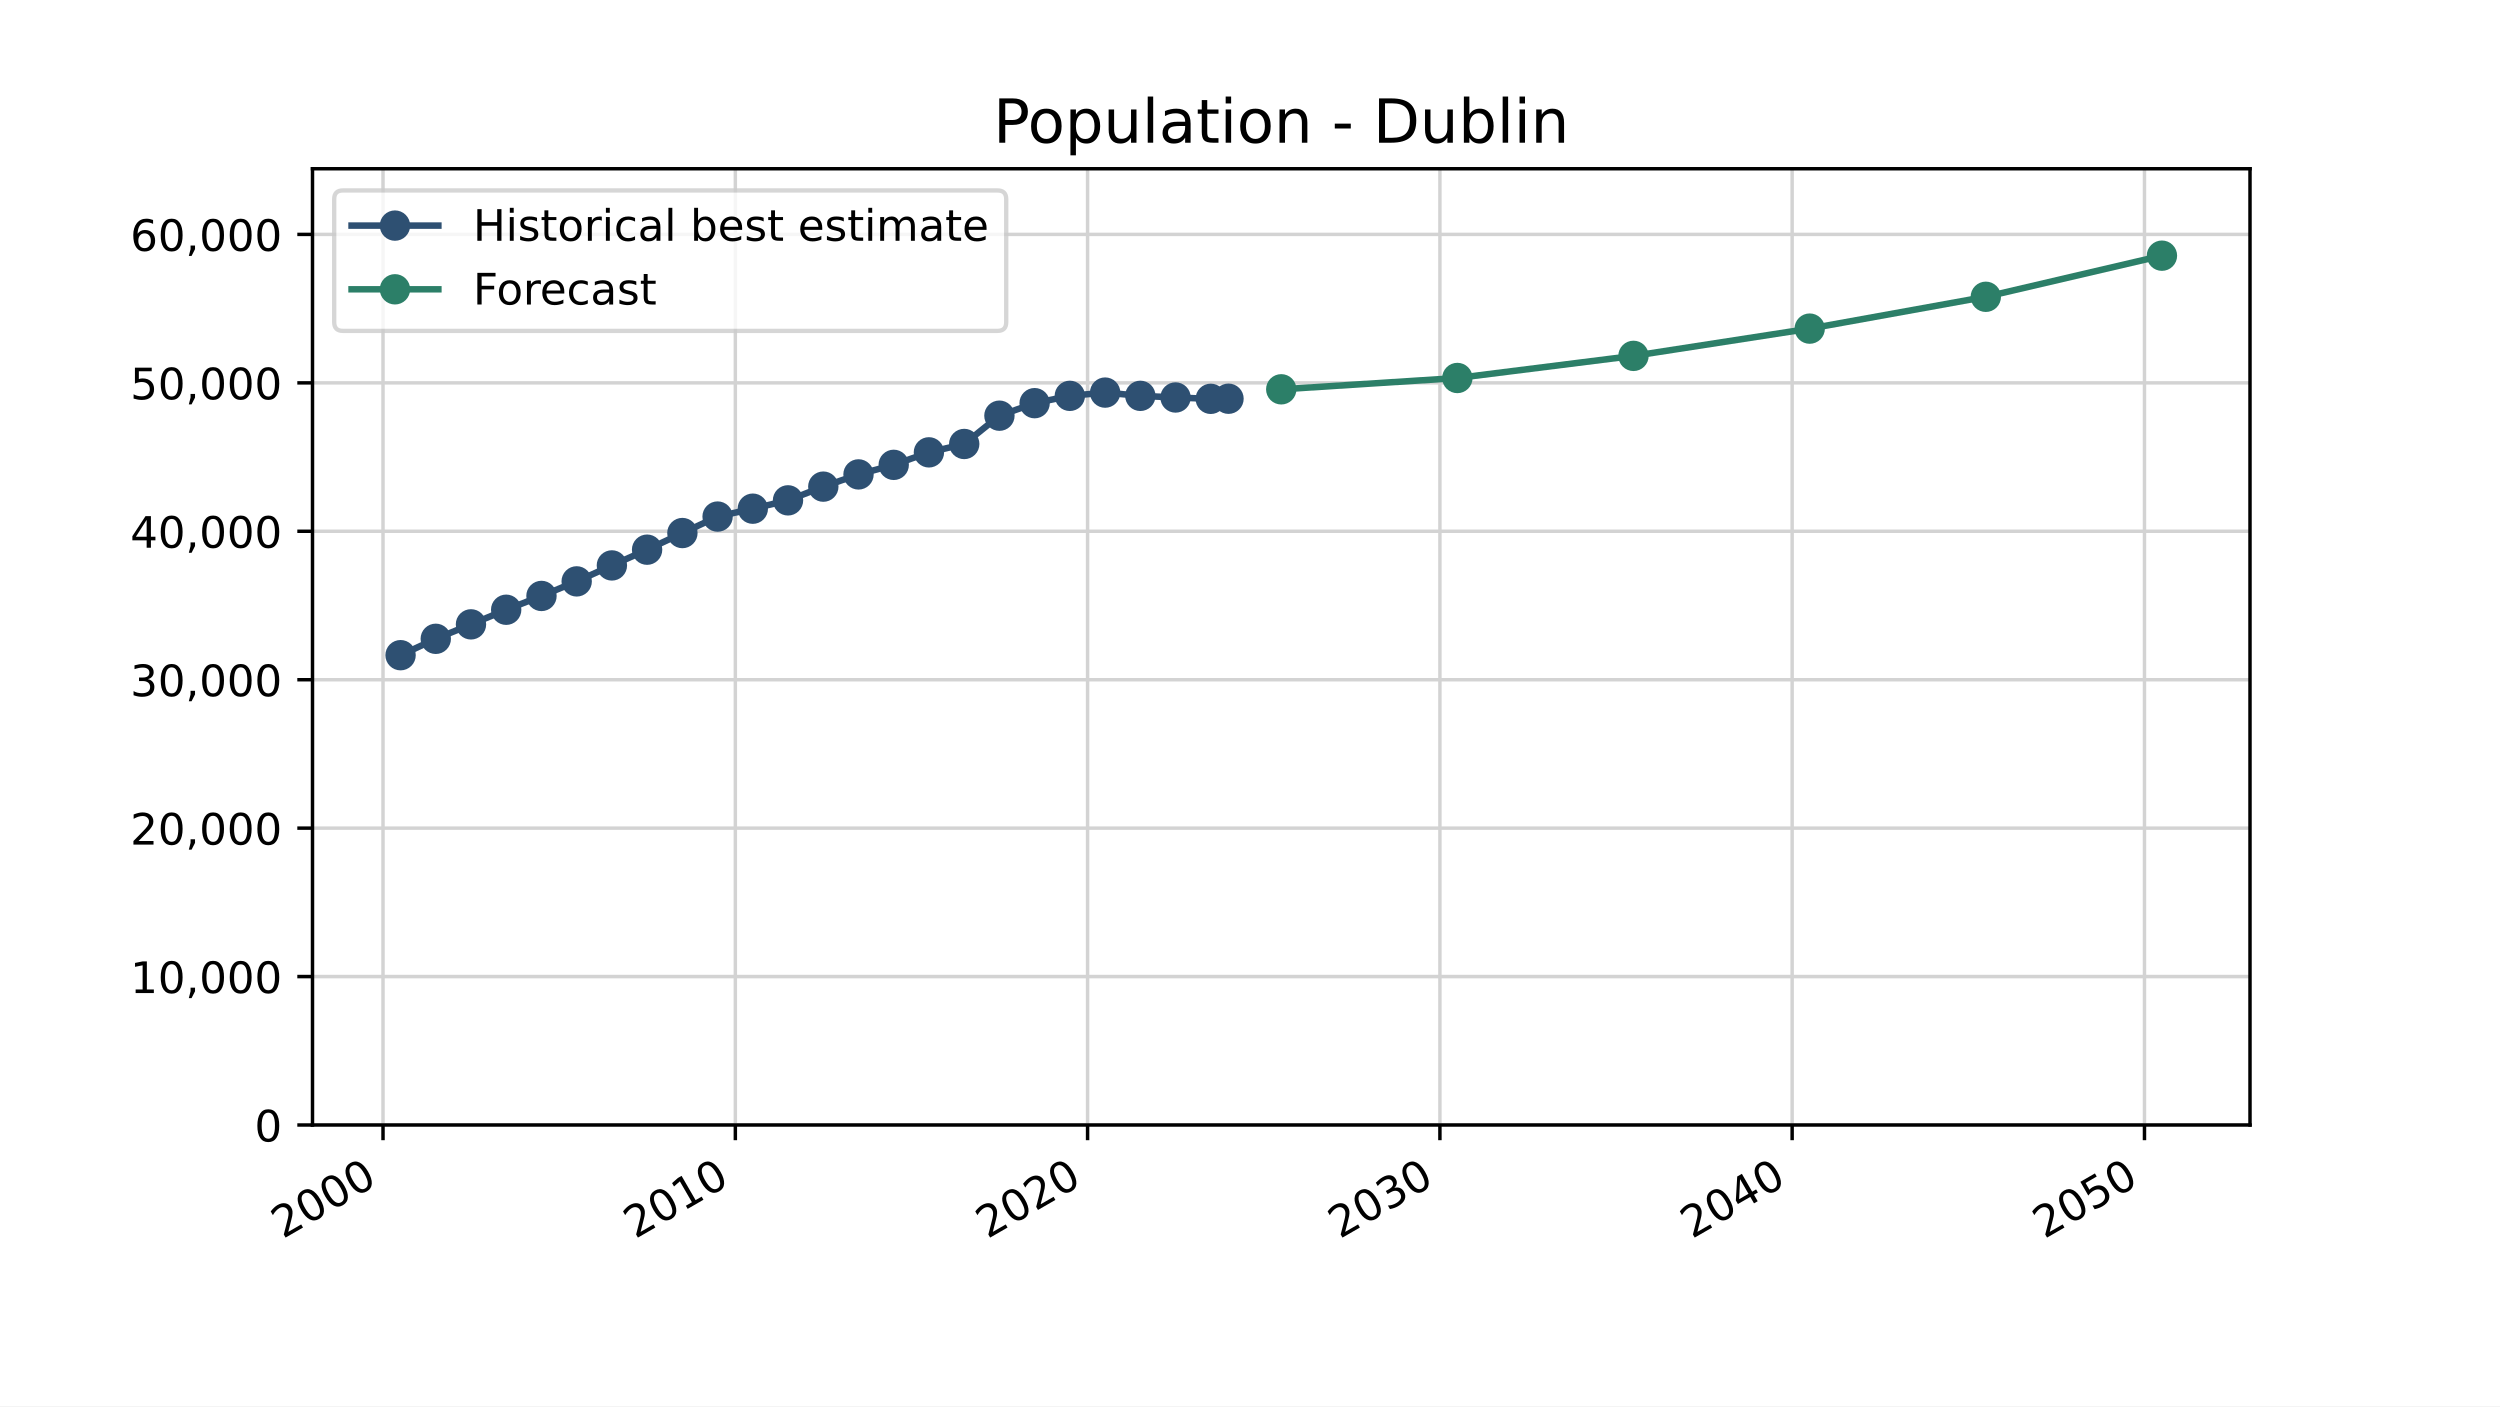
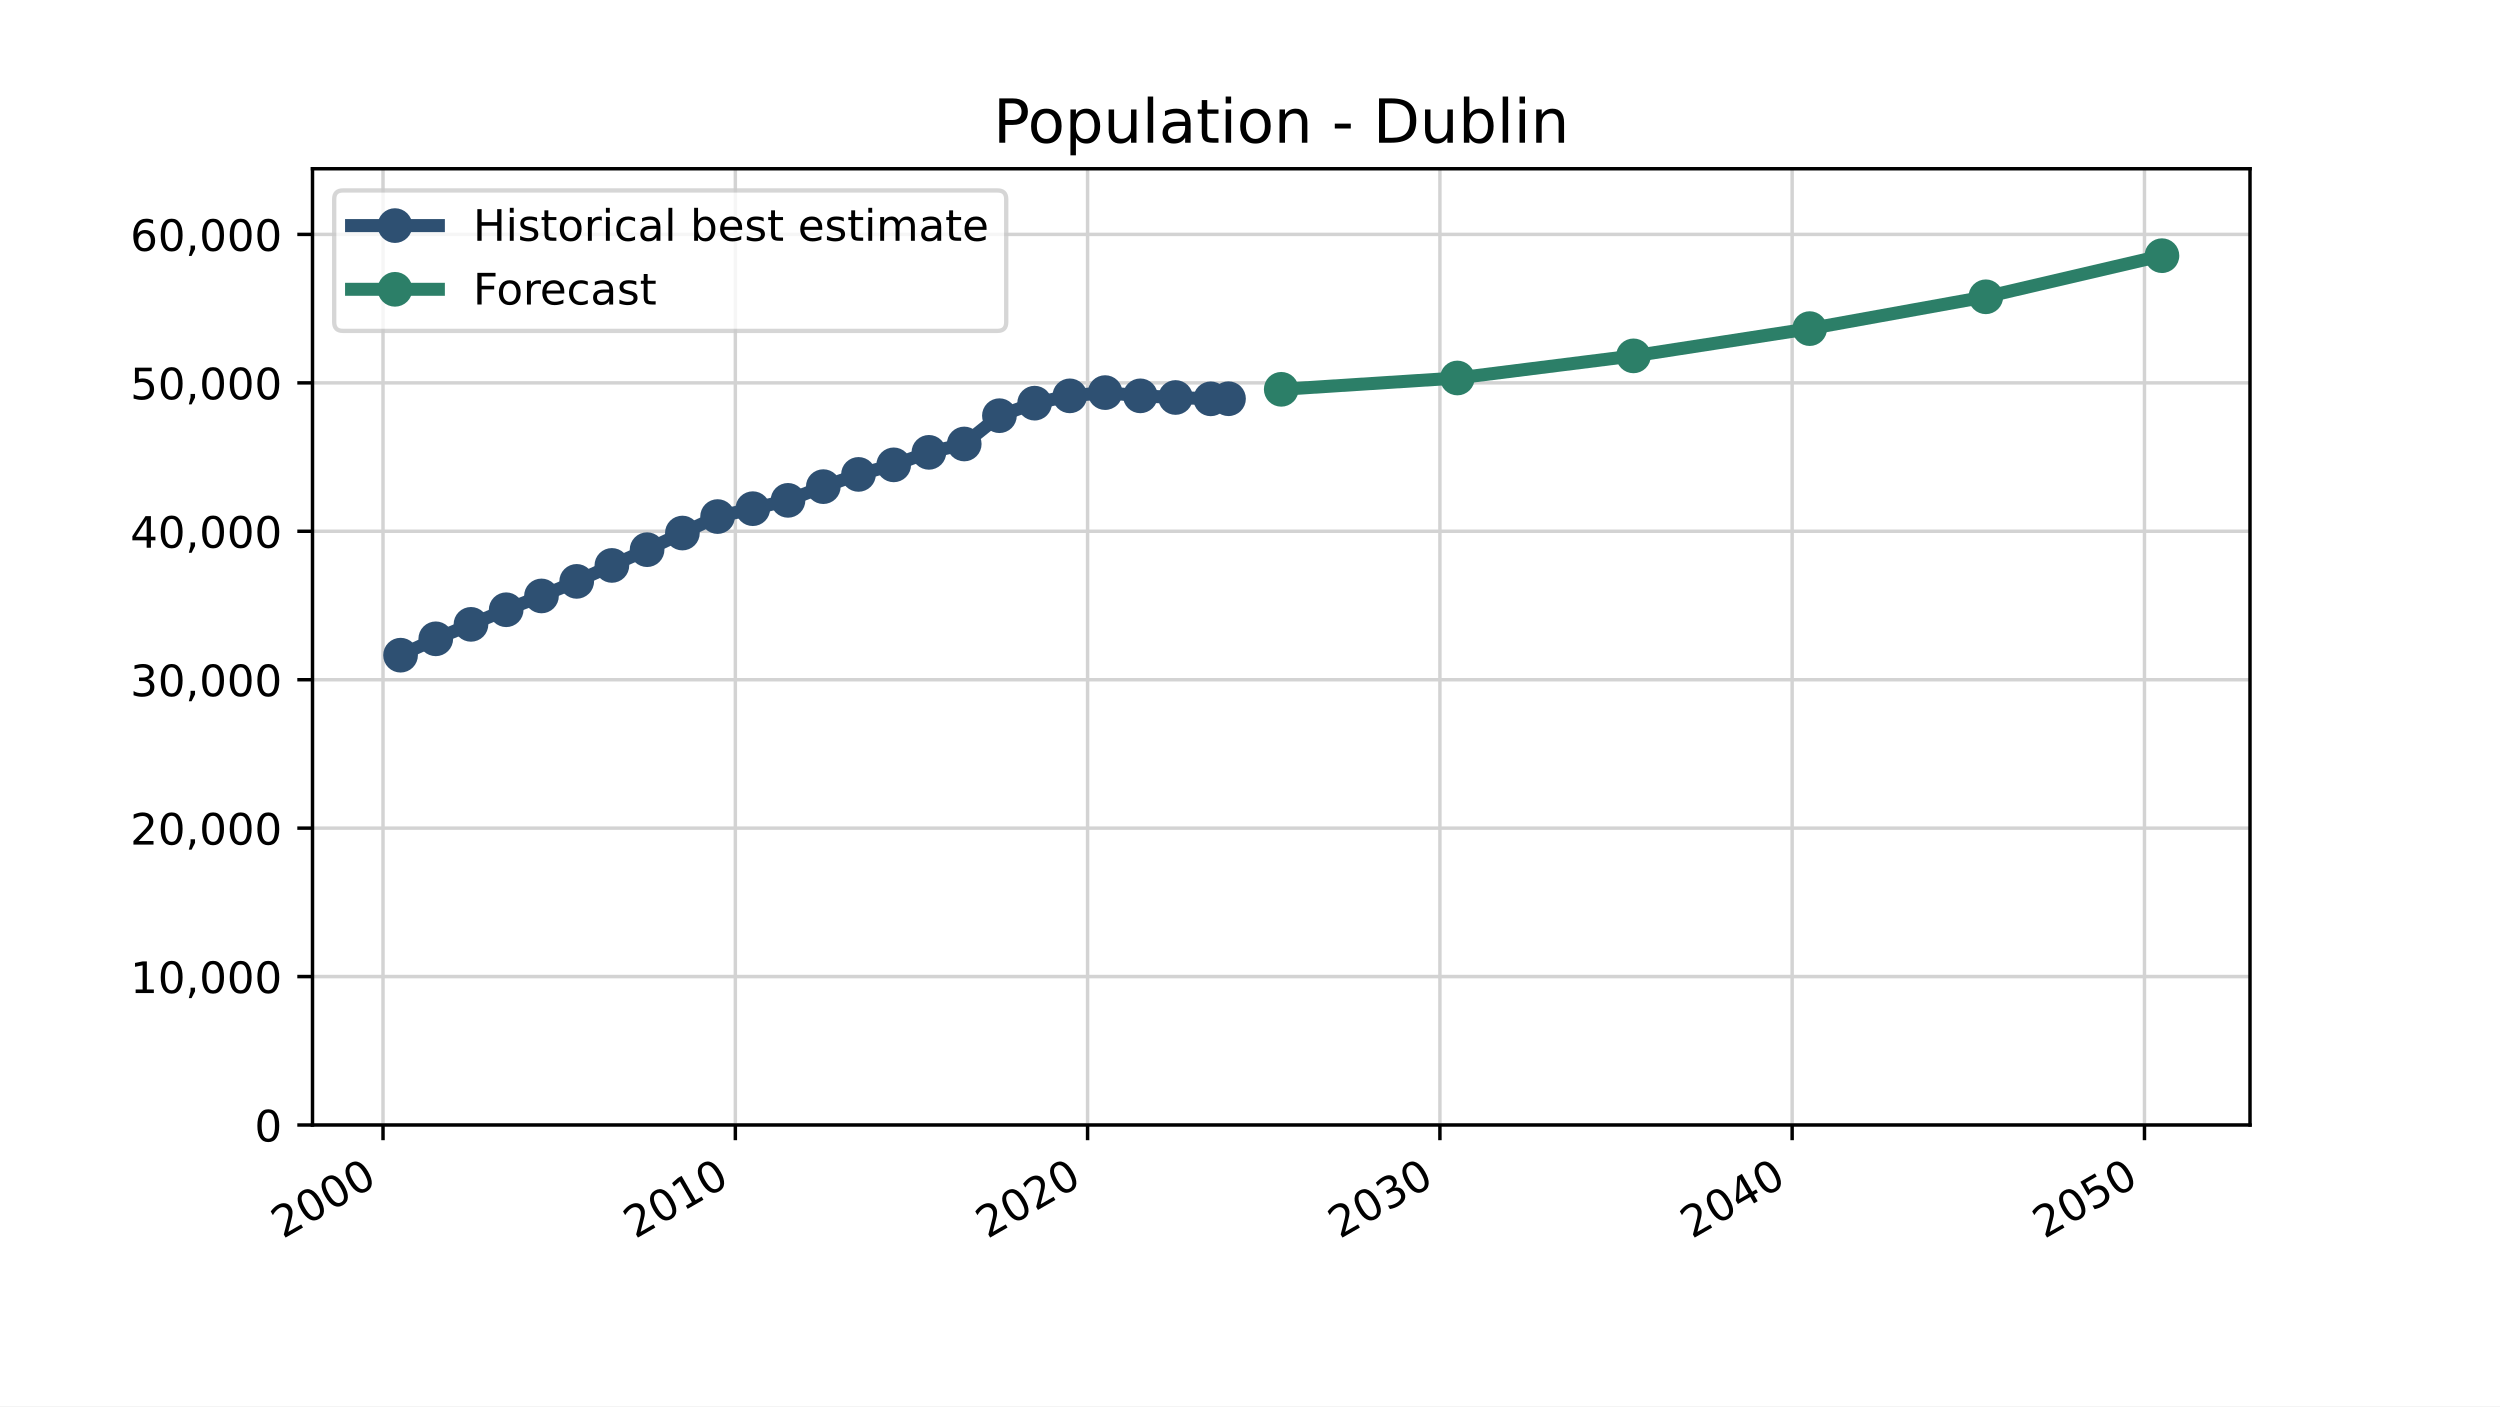
<svg xmlns="http://www.w3.org/2000/svg" xmlns:xlink="http://www.w3.org/1999/xlink" width="576pt" height="324pt" viewBox="0 0 576 324" version="1.1">
  <defs>
    <style type="text/css">*{stroke-linejoin: round; stroke-linecap: butt}</style>
  </defs>
  <g id="figure_1">
    <g id="patch_1">
      <path d="M 0 324  L 576 324  L 576 0  L 0 0  z " style="fill: #ffffff" />
    </g>
    <g id="axes_1">
      <g id="patch_2">
        <path d="M 72 259.2  L 518.4 259.2  L 518.4 38.88  L 72 38.88  z " style="fill: #ffffff" />
      </g>
      <g id="matplotlib.axis_1">
        <g id="xtick_1">
          <g id="line2d_1">
-             <path d="M 88.247 259.2  L 88.247 38.88  " clip-path="url(#p96238084c4)" style="fill: none; stroke: #d3d3d3; stroke-width: 0.8; stroke-linecap: square" />
+             <path d="M 88.247 259.2  L 88.247 38.88  " clip-path="url(#p25bf46bda6)" style="fill: none; stroke: #d3d3d3; stroke-width: 0.8; stroke-linecap: square" />
          </g>
          <g id="line2d_2">
            <defs>
-               <path id="m6d5284a3da" d="M 0 0  L 0 3.5  " style="stroke: #000000; stroke-width: 0.8" />
+               <path id="m5a91d14d46" d="M 0 0  L 0 3.5  " style="stroke: #000000; stroke-width: 0.8" />
            </defs>
            <g>
-               <use xlink:href="#m6d5284a3da" x="88.247" y="259.2" style="stroke: #000000; stroke-width: 0.8" />
+               <use xlink:href="#m5a91d14d46" x="88.247" y="259.2" style="stroke: #000000; stroke-width: 0.8" />
            </g>
          </g>
          <g id="text_1">
            <g transform="translate(65.16631 285.5054) rotate(-30) scale(0.1 -0.1)">
              <defs>
                <path id="DejaVuSans-32" d="M 1228 531  L 3431 531  L 3431 0  L 469 0  L 469 531  Q 828 903 1448 1529  Q 2069 2156 2228 2338  Q 2531 2678 2651 2914  Q 2772 3150 2772 3378  Q 2772 3750 2511 3984  Q 2250 4219 1831 4219  Q 1534 4219 1204 4116  Q 875 4013 500 3803  L 500 4441  Q 881 4594 1212 4672  Q 1544 4750 1819 4750  Q 2544 4750 2975 4387  Q 3406 4025 3406 3419  Q 3406 3131 3298 2873  Q 3191 2616 2906 2266  Q 2828 2175 2409 1742  Q 1991 1309 1228 531  z " transform="scale(0.015625)" />
                <path id="DejaVuSans-30" d="M 2034 4250  Q 1547 4250 1301 3770  Q 1056 3291 1056 2328  Q 1056 1369 1301 889  Q 1547 409 2034 409  Q 2525 409 2770 889  Q 3016 1369 3016 2328  Q 3016 3291 2770 3770  Q 2525 4250 2034 4250  z M 2034 4750  Q 2819 4750 3233 4129  Q 3647 3509 3647 2328  Q 3647 1150 3233 529  Q 2819 -91 2034 -91  Q 1250 -91 836 529  Q 422 1150 422 2328  Q 422 3509 836 4129  Q 1250 4750 2034 4750  z " transform="scale(0.015625)" />
              </defs>
              <use xlink:href="#DejaVuSans-32" />
              <use xlink:href="#DejaVuSans-30" x="63.623" />
              <use xlink:href="#DejaVuSans-30" x="127.246" />
              <use xlink:href="#DejaVuSans-30" x="190.869" />
            </g>
          </g>
        </g>
        <g id="xtick_2">
          <g id="line2d_3">
-             <path d="M 169.423 259.2  L 169.423 38.88  " clip-path="url(#p96238084c4)" style="fill: none; stroke: #d3d3d3; stroke-width: 0.8; stroke-linecap: square" />
+             <path d="M 169.423 259.2  L 169.423 38.88  " clip-path="url(#p25bf46bda6)" style="fill: none; stroke: #d3d3d3; stroke-width: 0.8; stroke-linecap: square" />
          </g>
          <g id="line2d_4">
            <g>
-               <use xlink:href="#m6d5284a3da" x="169.423" y="259.2" style="stroke: #000000; stroke-width: 0.8" />
+               <use xlink:href="#m5a91d14d46" x="169.423" y="259.2" style="stroke: #000000; stroke-width: 0.8" />
            </g>
          </g>
          <g id="text_2">
            <g transform="translate(146.3433 285.5054) rotate(-30) scale(0.1 -0.1)">
              <defs>
                <path id="DejaVuSans-31" d="M 794 531  L 1825 531  L 1825 4091  L 703 3866  L 703 4441  L 1819 4666  L 2450 4666  L 2450 531  L 3481 531  L 3481 0  L 794 0  L 794 531  z " transform="scale(0.015625)" />
              </defs>
              <use xlink:href="#DejaVuSans-32" />
              <use xlink:href="#DejaVuSans-30" x="63.623" />
              <use xlink:href="#DejaVuSans-31" x="127.246" />
              <use xlink:href="#DejaVuSans-30" x="190.869" />
            </g>
          </g>
        </g>
        <g id="xtick_3">
          <g id="line2d_5">
-             <path d="M 250.578 259.2  L 250.578 38.88  " clip-path="url(#p96238084c4)" style="fill: none; stroke: #d3d3d3; stroke-width: 0.8; stroke-linecap: square" />
+             <path d="M 250.578 259.2  L 250.578 38.88  " clip-path="url(#p25bf46bda6)" style="fill: none; stroke: #d3d3d3; stroke-width: 0.8; stroke-linecap: square" />
          </g>
          <g id="line2d_6">
            <g>
-               <use xlink:href="#m6d5284a3da" x="250.578" y="259.2" style="stroke: #000000; stroke-width: 0.8" />
+               <use xlink:href="#m5a91d14d46" x="250.578" y="259.2" style="stroke: #000000; stroke-width: 0.8" />
            </g>
          </g>
          <g id="text_3">
            <g transform="translate(227.498 285.5054) rotate(-30) scale(0.1 -0.1)">
              <use xlink:href="#DejaVuSans-32" />
              <use xlink:href="#DejaVuSans-30" x="63.623" />
              <use xlink:href="#DejaVuSans-32" x="127.246" />
              <use xlink:href="#DejaVuSans-30" x="190.869" />
            </g>
          </g>
        </g>
        <g id="xtick_4">
          <g id="line2d_7">
-             <path d="M 331.755 259.2  L 331.755 38.88  " clip-path="url(#p96238084c4)" style="fill: none; stroke: #d3d3d3; stroke-width: 0.8; stroke-linecap: square" />
+             <path d="M 331.755 259.2  L 331.755 38.88  " clip-path="url(#p25bf46bda6)" style="fill: none; stroke: #d3d3d3; stroke-width: 0.8; stroke-linecap: square" />
          </g>
          <g id="line2d_8">
            <g>
-               <use xlink:href="#m6d5284a3da" x="331.755" y="259.2" style="stroke: #000000; stroke-width: 0.8" />
+               <use xlink:href="#m5a91d14d46" x="331.755" y="259.2" style="stroke: #000000; stroke-width: 0.8" />
            </g>
          </g>
          <g id="text_4">
            <g transform="translate(308.675 285.5054) rotate(-30) scale(0.1 -0.1)">
              <defs>
                <path id="DejaVuSans-33" d="M 2597 2516  Q 3050 2419 3304 2112  Q 3559 1806 3559 1356  Q 3559 666 3084 287  Q 2609 -91 1734 -91  Q 1441 -91 1130 -33  Q 819 25 488 141  L 488 750  Q 750 597 1062 519  Q 1375 441 1716 441  Q 2309 441 2620 675  Q 2931 909 2931 1356  Q 2931 1769 2642 2001  Q 2353 2234 1838 2234  L 1294 2234  L 1294 2753  L 1863 2753  Q 2328 2753 2575 2939  Q 2822 3125 2822 3475  Q 2822 3834 2567 4026  Q 2313 4219 1838 4219  Q 1578 4219 1281 4162  Q 984 4106 628 3988  L 628 4550  Q 988 4650 1302 4700  Q 1616 4750 1894 4750  Q 2613 4750 3031 4423  Q 3450 4097 3450 3541  Q 3450 3153 3228 2886  Q 3006 2619 2597 2516  z " transform="scale(0.015625)" />
              </defs>
              <use xlink:href="#DejaVuSans-32" />
              <use xlink:href="#DejaVuSans-30" x="63.623" />
              <use xlink:href="#DejaVuSans-33" x="127.246" />
              <use xlink:href="#DejaVuSans-30" x="190.869" />
            </g>
          </g>
        </g>
        <g id="xtick_5">
          <g id="line2d_9">
-             <path d="M 412.91 259.2  L 412.91 38.88  " clip-path="url(#p96238084c4)" style="fill: none; stroke: #d3d3d3; stroke-width: 0.8; stroke-linecap: square" />
+             <path d="M 412.91 259.2  L 412.91 38.88  " clip-path="url(#p25bf46bda6)" style="fill: none; stroke: #d3d3d3; stroke-width: 0.8; stroke-linecap: square" />
          </g>
          <g id="line2d_10">
            <g>
-               <use xlink:href="#m6d5284a3da" x="412.91" y="259.2" style="stroke: #000000; stroke-width: 0.8" />
+               <use xlink:href="#m5a91d14d46" x="412.91" y="259.2" style="stroke: #000000; stroke-width: 0.8" />
            </g>
          </g>
          <g id="text_5">
            <g transform="translate(389.8297 285.5054) rotate(-30) scale(0.1 -0.1)">
              <defs>
                <path id="DejaVuSans-34" d="M 2419 4116  L 825 1625  L 2419 1625  L 2419 4116  z M 2253 4666  L 3047 4666  L 3047 1625  L 3713 1625  L 3713 1100  L 3047 1100  L 3047 0  L 2419 0  L 2419 1100  L 313 1100  L 313 1709  L 2253 4666  z " transform="scale(0.015625)" />
              </defs>
              <use xlink:href="#DejaVuSans-32" />
              <use xlink:href="#DejaVuSans-30" x="63.623" />
              <use xlink:href="#DejaVuSans-34" x="127.246" />
              <use xlink:href="#DejaVuSans-30" x="190.869" />
            </g>
          </g>
        </g>
        <g id="xtick_6">
          <g id="line2d_11">
-             <path d="M 494.087 259.2  L 494.087 38.88  " clip-path="url(#p96238084c4)" style="fill: none; stroke: #d3d3d3; stroke-width: 0.8; stroke-linecap: square" />
+             <path d="M 494.087 259.2  L 494.087 38.88  " clip-path="url(#p25bf46bda6)" style="fill: none; stroke: #d3d3d3; stroke-width: 0.8; stroke-linecap: square" />
          </g>
          <g id="line2d_12">
            <g>
-               <use xlink:href="#m6d5284a3da" x="494.087" y="259.2" style="stroke: #000000; stroke-width: 0.8" />
+               <use xlink:href="#m5a91d14d46" x="494.087" y="259.2" style="stroke: #000000; stroke-width: 0.8" />
            </g>
          </g>
          <g id="text_6">
            <g transform="translate(471.0067 285.5054) rotate(-30) scale(0.1 -0.1)">
              <defs>
                <path id="DejaVuSans-35" d="M 691 4666  L 3169 4666  L 3169 4134  L 1269 4134  L 1269 2991  Q 1406 3038 1543 3061  Q 1681 3084 1819 3084  Q 2600 3084 3056 2656  Q 3513 2228 3513 1497  Q 3513 744 3044 326  Q 2575 -91 1722 -91  Q 1428 -91 1123 -41  Q 819 9 494 109  L 494 744  Q 775 591 1075 516  Q 1375 441 1709 441  Q 2250 441 2565 725  Q 2881 1009 2881 1497  Q 2881 1984 2565 2268  Q 2250 2553 1709 2553  Q 1456 2553 1204 2497  Q 953 2441 691 2322  L 691 4666  z " transform="scale(0.015625)" />
              </defs>
              <use xlink:href="#DejaVuSans-32" />
              <use xlink:href="#DejaVuSans-30" x="63.623" />
              <use xlink:href="#DejaVuSans-35" x="127.246" />
              <use xlink:href="#DejaVuSans-30" x="190.869" />
            </g>
          </g>
        </g>
      </g>
      <g id="matplotlib.axis_2">
        <g id="ytick_1">
          <g id="line2d_13">
-             <path d="M 72 259.2  L 518.4 259.2  " clip-path="url(#p96238084c4)" style="fill: none; stroke: #d3d3d3; stroke-width: 0.8; stroke-linecap: square" />
+             <path d="M 72 259.2  L 518.4 259.2  " clip-path="url(#p25bf46bda6)" style="fill: none; stroke: #d3d3d3; stroke-width: 0.8; stroke-linecap: square" />
          </g>
          <g id="line2d_14">
            <defs>
-               <path id="m539f014d9d" d="M 0 0  L -3.5 0  " style="stroke: #000000; stroke-width: 0.8" />
+               <path id="m09540ecc4c" d="M 0 0  L -3.5 0  " style="stroke: #000000; stroke-width: 0.8" />
            </defs>
            <g>
-               <use xlink:href="#m539f014d9d" x="72" y="259.2" style="stroke: #000000; stroke-width: 0.8" />
+               <use xlink:href="#m09540ecc4c" x="72" y="259.2" style="stroke: #000000; stroke-width: 0.8" />
            </g>
          </g>
          <g id="text_7">
            <g transform="translate(58.6375 262.9992) scale(0.1 -0.1)">
              <use xlink:href="#DejaVuSans-30" />
            </g>
          </g>
        </g>
        <g id="ytick_2">
          <g id="line2d_15">
-             <path d="M 72 225.001  L 518.4 225.001  " clip-path="url(#p96238084c4)" style="fill: none; stroke: #d3d3d3; stroke-width: 0.8; stroke-linecap: square" />
+             <path d="M 72 225.001  L 518.4 225.001  " clip-path="url(#p25bf46bda6)" style="fill: none; stroke: #d3d3d3; stroke-width: 0.8; stroke-linecap: square" />
          </g>
          <g id="line2d_16">
            <g>
-               <use xlink:href="#m539f014d9d" x="72" y="225.001" style="stroke: #000000; stroke-width: 0.8" />
+               <use xlink:href="#m09540ecc4c" x="72" y="225.001" style="stroke: #000000; stroke-width: 0.8" />
            </g>
          </g>
          <g id="text_8">
            <g transform="translate(30.00937 228.8006) scale(0.1 -0.1)">
              <defs>
                <path id="DejaVuSans-2c" d="M 750 794  L 1409 794  L 1409 256  L 897 -744  L 494 -744  L 750 256  L 750 794  z " transform="scale(0.015625)" />
              </defs>
              <use xlink:href="#DejaVuSans-31" />
              <use xlink:href="#DejaVuSans-30" x="63.623" />
              <use xlink:href="#DejaVuSans-2c" x="127.246" />
              <use xlink:href="#DejaVuSans-30" x="159.033" />
              <use xlink:href="#DejaVuSans-30" x="222.656" />
              <use xlink:href="#DejaVuSans-30" x="286.279" />
            </g>
          </g>
        </g>
        <g id="ytick_3">
          <g id="line2d_17">
-             <path d="M 72 190.803  L 518.4 190.803  " clip-path="url(#p96238084c4)" style="fill: none; stroke: #d3d3d3; stroke-width: 0.8; stroke-linecap: square" />
+             <path d="M 72 190.803  L 518.4 190.803  " clip-path="url(#p25bf46bda6)" style="fill: none; stroke: #d3d3d3; stroke-width: 0.8; stroke-linecap: square" />
          </g>
          <g id="line2d_18">
            <g>
-               <use xlink:href="#m539f014d9d" x="72" y="190.803" style="stroke: #000000; stroke-width: 0.8" />
+               <use xlink:href="#m09540ecc4c" x="72" y="190.803" style="stroke: #000000; stroke-width: 0.8" />
            </g>
          </g>
          <g id="text_9">
            <g transform="translate(30.00937 194.602) scale(0.1 -0.1)">
              <use xlink:href="#DejaVuSans-32" />
              <use xlink:href="#DejaVuSans-30" x="63.623" />
              <use xlink:href="#DejaVuSans-2c" x="127.246" />
              <use xlink:href="#DejaVuSans-30" x="159.033" />
              <use xlink:href="#DejaVuSans-30" x="222.656" />
              <use xlink:href="#DejaVuSans-30" x="286.279" />
            </g>
          </g>
        </g>
        <g id="ytick_4">
          <g id="line2d_19">
-             <path d="M 72 156.604  L 518.4 156.604  " clip-path="url(#p96238084c4)" style="fill: none; stroke: #d3d3d3; stroke-width: 0.8; stroke-linecap: square" />
+             <path d="M 72 156.604  L 518.4 156.604  " clip-path="url(#p25bf46bda6)" style="fill: none; stroke: #d3d3d3; stroke-width: 0.8; stroke-linecap: square" />
          </g>
          <g id="line2d_20">
            <g>
-               <use xlink:href="#m539f014d9d" x="72" y="156.604" style="stroke: #000000; stroke-width: 0.8" />
+               <use xlink:href="#m09540ecc4c" x="72" y="156.604" style="stroke: #000000; stroke-width: 0.8" />
            </g>
          </g>
          <g id="text_10">
            <g transform="translate(30.00937 160.4034) scale(0.1 -0.1)">
              <use xlink:href="#DejaVuSans-33" />
              <use xlink:href="#DejaVuSans-30" x="63.623" />
              <use xlink:href="#DejaVuSans-2c" x="127.246" />
              <use xlink:href="#DejaVuSans-30" x="159.033" />
              <use xlink:href="#DejaVuSans-30" x="222.656" />
              <use xlink:href="#DejaVuSans-30" x="286.279" />
            </g>
          </g>
        </g>
        <g id="ytick_5">
          <g id="line2d_21">
-             <path d="M 72 122.406  L 518.4 122.406  " clip-path="url(#p96238084c4)" style="fill: none; stroke: #d3d3d3; stroke-width: 0.8; stroke-linecap: square" />
+             <path d="M 72 122.406  L 518.4 122.406  " clip-path="url(#p25bf46bda6)" style="fill: none; stroke: #d3d3d3; stroke-width: 0.8; stroke-linecap: square" />
          </g>
          <g id="line2d_22">
            <g>
-               <use xlink:href="#m539f014d9d" x="72" y="122.406" style="stroke: #000000; stroke-width: 0.8" />
+               <use xlink:href="#m09540ecc4c" x="72" y="122.406" style="stroke: #000000; stroke-width: 0.8" />
            </g>
          </g>
          <g id="text_11">
            <g transform="translate(30.00937 126.2048) scale(0.1 -0.1)">
              <use xlink:href="#DejaVuSans-34" />
              <use xlink:href="#DejaVuSans-30" x="63.623" />
              <use xlink:href="#DejaVuSans-2c" x="127.246" />
              <use xlink:href="#DejaVuSans-30" x="159.033" />
              <use xlink:href="#DejaVuSans-30" x="222.656" />
              <use xlink:href="#DejaVuSans-30" x="286.279" />
            </g>
          </g>
        </g>
        <g id="ytick_6">
          <g id="line2d_23">
-             <path d="M 72 88.207  L 518.4 88.207  " clip-path="url(#p96238084c4)" style="fill: none; stroke: #d3d3d3; stroke-width: 0.8; stroke-linecap: square" />
+             <path d="M 72 88.207  L 518.4 88.207  " clip-path="url(#p25bf46bda6)" style="fill: none; stroke: #d3d3d3; stroke-width: 0.8; stroke-linecap: square" />
          </g>
          <g id="line2d_24">
            <g>
-               <use xlink:href="#m539f014d9d" x="72" y="88.207" style="stroke: #000000; stroke-width: 0.8" />
+               <use xlink:href="#m09540ecc4c" x="72" y="88.207" style="stroke: #000000; stroke-width: 0.8" />
            </g>
          </g>
          <g id="text_12">
            <g transform="translate(30.00937 92.00625) scale(0.1 -0.1)">
              <use xlink:href="#DejaVuSans-35" />
              <use xlink:href="#DejaVuSans-30" x="63.623" />
              <use xlink:href="#DejaVuSans-2c" x="127.246" />
              <use xlink:href="#DejaVuSans-30" x="159.033" />
              <use xlink:href="#DejaVuSans-30" x="222.656" />
              <use xlink:href="#DejaVuSans-30" x="286.279" />
            </g>
          </g>
        </g>
        <g id="ytick_7">
          <g id="line2d_25">
-             <path d="M 72 54.008  L 518.4 54.008  " clip-path="url(#p96238084c4)" style="fill: none; stroke: #d3d3d3; stroke-width: 0.8; stroke-linecap: square" />
+             <path d="M 72 54.008  L 518.4 54.008  " clip-path="url(#p25bf46bda6)" style="fill: none; stroke: #d3d3d3; stroke-width: 0.8; stroke-linecap: square" />
          </g>
          <g id="line2d_26">
            <g>
-               <use xlink:href="#m539f014d9d" x="72" y="54.008" style="stroke: #000000; stroke-width: 0.8" />
+               <use xlink:href="#m09540ecc4c" x="72" y="54.008" style="stroke: #000000; stroke-width: 0.8" />
            </g>
          </g>
          <g id="text_13">
            <g transform="translate(30.00937 57.80765) scale(0.1 -0.1)">
              <defs>
                <path id="DejaVuSans-36" d="M 2113 2584  Q 1688 2584 1439 2293  Q 1191 2003 1191 1497  Q 1191 994 1439 701  Q 1688 409 2113 409  Q 2538 409 2786 701  Q 3034 994 3034 1497  Q 3034 2003 2786 2293  Q 2538 2584 2113 2584  z M 3366 4563  L 3366 3988  Q 3128 4100 2886 4159  Q 2644 4219 2406 4219  Q 1781 4219 1451 3797  Q 1122 3375 1075 2522  Q 1259 2794 1537 2939  Q 1816 3084 2150 3084  Q 2853 3084 3261 2657  Q 3669 2231 3669 1497  Q 3669 778 3244 343  Q 2819 -91 2113 -91  Q 1303 -91 875 529  Q 447 1150 447 2328  Q 447 3434 972 4092  Q 1497 4750 2381 4750  Q 2619 4750 2861 4703  Q 3103 4656 3366 4563  z " transform="scale(0.015625)" />
              </defs>
              <use xlink:href="#DejaVuSans-36" />
              <use xlink:href="#DejaVuSans-30" x="63.623" />
              <use xlink:href="#DejaVuSans-2c" x="127.246" />
              <use xlink:href="#DejaVuSans-30" x="159.033" />
              <use xlink:href="#DejaVuSans-30" x="222.656" />
              <use xlink:href="#DejaVuSans-30" x="286.279" />
            </g>
          </g>
        </g>
      </g>
      <g id="line2d_27">
-         <path d="M 92.291 150.955  L 100.402 147.183  L 108.513 143.852  L 116.624 140.486  L 124.757 137.306  L 132.868 133.951  L 140.979 130.275  L 149.09 126.646  L 157.224 122.813  L 165.335 119.017  L 173.446 117.201  L 181.557 115.282  L 189.69 112.122  L 197.801 109.304  L 205.912 107.102  L 214.023 104.222  L 222.156 102.293  L 230.267 95.775  L 238.378 92.889  L 246.489 91.203  L 254.623 90.454  L 262.734 91.203  L 270.845 91.582  L 278.956 91.89  L 283.045 91.866  " clip-path="url(#p96238084c4)" style="fill: none; stroke: #2e5072; stroke-width: 1.5; stroke-linecap: square" />
+         <path d="M 92.291 150.955  L 100.402 147.183  L 108.513 143.852  L 116.624 140.486  L 124.757 137.306  L 132.868 133.951  L 140.979 130.275  L 149.09 126.646  L 157.224 122.813  L 165.335 119.017  L 173.446 117.201  L 181.557 115.282  L 189.69 112.122  L 197.801 109.304  L 205.912 107.102  L 214.023 104.222  L 222.156 102.293  L 230.267 95.775  L 238.378 92.889  L 246.489 91.203  L 254.623 90.454  L 262.734 91.203  L 270.845 91.582  L 278.956 91.89  L 283.045 91.866  " clip-path="url(#p25bf46bda6)" style="fill: none; stroke: #2e5072; stroke-width: 3; stroke-linecap: square" />
        <defs>
-           <path id="md779ac45b2" d="M 0 3  C 0.796 3 1.559 2.684 2.121 2.121  C 2.684 1.559 3 0.796 3 0  C 3 -0.796 2.684 -1.559 2.121 -2.121  C 1.559 -2.684 0.796 -3 0 -3  C -0.796 -3 -1.559 -2.684 -2.121 -2.121  C -2.684 -1.559 -3 -0.796 -3 0  C -3 0.796 -2.684 1.559 -2.121 2.121  C -1.559 2.684 -0.796 3 0 3  z " style="stroke: #2e5072" />
+           <path id="m996ae81754" d="M 0 3.5  C 0.928 3.5 1.819 3.131 2.475 2.475  C 3.131 1.819 3.5 0.928 3.5 0  C 3.5 -0.928 3.131 -1.819 2.475 -2.475  C 1.819 -3.131 0.928 -3.5 0 -3.5  C -0.928 -3.5 -1.819 -3.131 -2.475 -2.475  C -3.131 -1.819 -3.5 -0.928 -3.5 0  C -3.5 0.928 -3.131 1.819 -2.475 2.475  C -1.819 3.131 -0.928 3.5 0 3.5  z " style="stroke: #2e5072" />
        </defs>
-         <g clip-path="url(#p96238084c4)">
-           <use xlink:href="#md779ac45b2" x="92.291" y="150.955" style="fill: #2e5072; stroke: #2e5072" />
-           <use xlink:href="#md779ac45b2" x="100.402" y="147.183" style="fill: #2e5072; stroke: #2e5072" />
-           <use xlink:href="#md779ac45b2" x="108.513" y="143.852" style="fill: #2e5072; stroke: #2e5072" />
-           <use xlink:href="#md779ac45b2" x="116.624" y="140.486" style="fill: #2e5072; stroke: #2e5072" />
-           <use xlink:href="#md779ac45b2" x="124.757" y="137.306" style="fill: #2e5072; stroke: #2e5072" />
-           <use xlink:href="#md779ac45b2" x="132.868" y="133.951" style="fill: #2e5072; stroke: #2e5072" />
-           <use xlink:href="#md779ac45b2" x="140.979" y="130.275" style="fill: #2e5072; stroke: #2e5072" />
-           <use xlink:href="#md779ac45b2" x="149.09" y="126.646" style="fill: #2e5072; stroke: #2e5072" />
-           <use xlink:href="#md779ac45b2" x="157.224" y="122.813" style="fill: #2e5072; stroke: #2e5072" />
-           <use xlink:href="#md779ac45b2" x="165.335" y="119.017" style="fill: #2e5072; stroke: #2e5072" />
-           <use xlink:href="#md779ac45b2" x="173.446" y="117.201" style="fill: #2e5072; stroke: #2e5072" />
-           <use xlink:href="#md779ac45b2" x="181.557" y="115.282" style="fill: #2e5072; stroke: #2e5072" />
-           <use xlink:href="#md779ac45b2" x="189.69" y="112.122" style="fill: #2e5072; stroke: #2e5072" />
-           <use xlink:href="#md779ac45b2" x="197.801" y="109.304" style="fill: #2e5072; stroke: #2e5072" />
-           <use xlink:href="#md779ac45b2" x="205.912" y="107.102" style="fill: #2e5072; stroke: #2e5072" />
-           <use xlink:href="#md779ac45b2" x="214.023" y="104.222" style="fill: #2e5072; stroke: #2e5072" />
-           <use xlink:href="#md779ac45b2" x="222.156" y="102.293" style="fill: #2e5072; stroke: #2e5072" />
-           <use xlink:href="#md779ac45b2" x="230.267" y="95.775" style="fill: #2e5072; stroke: #2e5072" />
-           <use xlink:href="#md779ac45b2" x="238.378" y="92.889" style="fill: #2e5072; stroke: #2e5072" />
-           <use xlink:href="#md779ac45b2" x="246.489" y="91.203" style="fill: #2e5072; stroke: #2e5072" />
-           <use xlink:href="#md779ac45b2" x="254.623" y="90.454" style="fill: #2e5072; stroke: #2e5072" />
-           <use xlink:href="#md779ac45b2" x="262.734" y="91.203" style="fill: #2e5072; stroke: #2e5072" />
-           <use xlink:href="#md779ac45b2" x="270.845" y="91.582" style="fill: #2e5072; stroke: #2e5072" />
-           <use xlink:href="#md779ac45b2" x="278.956" y="91.89" style="fill: #2e5072; stroke: #2e5072" />
-           <use xlink:href="#md779ac45b2" x="283.045" y="91.866" style="fill: #2e5072; stroke: #2e5072" />
+         <g clip-path="url(#p25bf46bda6)">
+           <use xlink:href="#m996ae81754" x="92.291" y="150.955" style="fill: #2e5072; stroke: #2e5072" />
+           <use xlink:href="#m996ae81754" x="100.402" y="147.183" style="fill: #2e5072; stroke: #2e5072" />
+           <use xlink:href="#m996ae81754" x="108.513" y="143.852" style="fill: #2e5072; stroke: #2e5072" />
+           <use xlink:href="#m996ae81754" x="116.624" y="140.486" style="fill: #2e5072; stroke: #2e5072" />
+           <use xlink:href="#m996ae81754" x="124.757" y="137.306" style="fill: #2e5072; stroke: #2e5072" />
+           <use xlink:href="#m996ae81754" x="132.868" y="133.951" style="fill: #2e5072; stroke: #2e5072" />
+           <use xlink:href="#m996ae81754" x="140.979" y="130.275" style="fill: #2e5072; stroke: #2e5072" />
+           <use xlink:href="#m996ae81754" x="149.09" y="126.646" style="fill: #2e5072; stroke: #2e5072" />
+           <use xlink:href="#m996ae81754" x="157.224" y="122.813" style="fill: #2e5072; stroke: #2e5072" />
+           <use xlink:href="#m996ae81754" x="165.335" y="119.017" style="fill: #2e5072; stroke: #2e5072" />
+           <use xlink:href="#m996ae81754" x="173.446" y="117.201" style="fill: #2e5072; stroke: #2e5072" />
+           <use xlink:href="#m996ae81754" x="181.557" y="115.282" style="fill: #2e5072; stroke: #2e5072" />
+           <use xlink:href="#m996ae81754" x="189.69" y="112.122" style="fill: #2e5072; stroke: #2e5072" />
+           <use xlink:href="#m996ae81754" x="197.801" y="109.304" style="fill: #2e5072; stroke: #2e5072" />
+           <use xlink:href="#m996ae81754" x="205.912" y="107.102" style="fill: #2e5072; stroke: #2e5072" />
+           <use xlink:href="#m996ae81754" x="214.023" y="104.222" style="fill: #2e5072; stroke: #2e5072" />
+           <use xlink:href="#m996ae81754" x="222.156" y="102.293" style="fill: #2e5072; stroke: #2e5072" />
+           <use xlink:href="#m996ae81754" x="230.267" y="95.775" style="fill: #2e5072; stroke: #2e5072" />
+           <use xlink:href="#m996ae81754" x="238.378" y="92.889" style="fill: #2e5072; stroke: #2e5072" />
+           <use xlink:href="#m996ae81754" x="246.489" y="91.203" style="fill: #2e5072; stroke: #2e5072" />
+           <use xlink:href="#m996ae81754" x="254.623" y="90.454" style="fill: #2e5072; stroke: #2e5072" />
+           <use xlink:href="#m996ae81754" x="262.734" y="91.203" style="fill: #2e5072; stroke: #2e5072" />
+           <use xlink:href="#m996ae81754" x="270.845" y="91.582" style="fill: #2e5072; stroke: #2e5072" />
+           <use xlink:href="#m996ae81754" x="278.956" y="91.89" style="fill: #2e5072; stroke: #2e5072" />
+           <use xlink:href="#m996ae81754" x="283.045" y="91.866" style="fill: #2e5072; stroke: #2e5072" />
        </g>
      </g>
      <g id="line2d_28">
-         <path d="M 295.2 89.698  L 335.777 87.089  L 376.355 81.993  L 416.954 75.714  L 457.532 68.382  L 498.109 58.909  " clip-path="url(#p96238084c4)" style="fill: none; stroke: #2c7f68; stroke-width: 1.5; stroke-linecap: square" />
+         <path d="M 295.2 89.698  L 335.777 87.089  L 376.355 81.993  L 416.954 75.714  L 457.532 68.382  L 498.109 58.909  " clip-path="url(#p25bf46bda6)" style="fill: none; stroke: #2c7f68; stroke-width: 3; stroke-linecap: square" />
        <defs>
-           <path id="m5988d88879" d="M 0 3  C 0.796 3 1.559 2.684 2.121 2.121  C 2.684 1.559 3 0.796 3 0  C 3 -0.796 2.684 -1.559 2.121 -2.121  C 1.559 -2.684 0.796 -3 0 -3  C -0.796 -3 -1.559 -2.684 -2.121 -2.121  C -2.684 -1.559 -3 -0.796 -3 0  C -3 0.796 -2.684 1.559 -2.121 2.121  C -1.559 2.684 -0.796 3 0 3  z " style="stroke: #2c7f68" />
+           <path id="mf5ad8dc600" d="M 0 3.5  C 0.928 3.5 1.819 3.131 2.475 2.475  C 3.131 1.819 3.5 0.928 3.5 0  C 3.5 -0.928 3.131 -1.819 2.475 -2.475  C 1.819 -3.131 0.928 -3.5 0 -3.5  C -0.928 -3.5 -1.819 -3.131 -2.475 -2.475  C -3.131 -1.819 -3.5 -0.928 -3.5 0  C -3.5 0.928 -3.131 1.819 -2.475 2.475  C -1.819 3.131 -0.928 3.5 0 3.5  z " style="stroke: #2c7f68" />
        </defs>
-         <g clip-path="url(#p96238084c4)">
-           <use xlink:href="#m5988d88879" x="295.2" y="89.698" style="fill: #2c7f68; stroke: #2c7f68" />
-           <use xlink:href="#m5988d88879" x="335.777" y="87.089" style="fill: #2c7f68; stroke: #2c7f68" />
-           <use xlink:href="#m5988d88879" x="376.355" y="81.993" style="fill: #2c7f68; stroke: #2c7f68" />
-           <use xlink:href="#m5988d88879" x="416.954" y="75.714" style="fill: #2c7f68; stroke: #2c7f68" />
-           <use xlink:href="#m5988d88879" x="457.532" y="68.382" style="fill: #2c7f68; stroke: #2c7f68" />
-           <use xlink:href="#m5988d88879" x="498.109" y="58.909" style="fill: #2c7f68; stroke: #2c7f68" />
+         <g clip-path="url(#p25bf46bda6)">
+           <use xlink:href="#mf5ad8dc600" x="295.2" y="89.698" style="fill: #2c7f68; stroke: #2c7f68" />
+           <use xlink:href="#mf5ad8dc600" x="335.777" y="87.089" style="fill: #2c7f68; stroke: #2c7f68" />
+           <use xlink:href="#mf5ad8dc600" x="376.355" y="81.993" style="fill: #2c7f68; stroke: #2c7f68" />
+           <use xlink:href="#mf5ad8dc600" x="416.954" y="75.714" style="fill: #2c7f68; stroke: #2c7f68" />
+           <use xlink:href="#mf5ad8dc600" x="457.532" y="68.382" style="fill: #2c7f68; stroke: #2c7f68" />
+           <use xlink:href="#mf5ad8dc600" x="498.109" y="58.909" style="fill: #2c7f68; stroke: #2c7f68" />
        </g>
      </g>
      <g id="patch_3">
        <path d="M 72 259.2  L 72 38.88  " style="fill: none; stroke: #000000; stroke-width: 0.8; stroke-linejoin: miter; stroke-linecap: square" />
      </g>
      <g id="patch_4">
        <path d="M 518.4 259.2  L 518.4 38.88  " style="fill: none; stroke: #000000; stroke-width: 0.8; stroke-linejoin: miter; stroke-linecap: square" />
      </g>
      <g id="patch_5">
        <path d="M 72 259.2  L 518.4 259.2  " style="fill: none; stroke: #000000; stroke-width: 0.8; stroke-linejoin: miter; stroke-linecap: square" />
      </g>
      <g id="patch_6">
        <path d="M 72 38.88  L 518.4 38.88  " style="fill: none; stroke: #000000; stroke-width: 0.8; stroke-linejoin: miter; stroke-linecap: square" />
      </g>
      <g id="text_14">
        <g transform="translate(228.8564 32.88) scale(0.14 -0.14)">
          <defs>
            <path id="DejaVuSans-50" d="M 1259 4147  L 1259 2394  L 2053 2394  Q 2494 2394 2734 2622  Q 2975 2850 2975 3272  Q 2975 3691 2734 3919  Q 2494 4147 2053 4147  L 1259 4147  z M 628 4666  L 2053 4666  Q 2838 4666 3239 4311  Q 3641 3956 3641 3272  Q 3641 2581 3239 2228  Q 2838 1875 2053 1875  L 1259 1875  L 1259 0  L 628 0  L 628 4666  z " transform="scale(0.015625)" />
            <path id="DejaVuSans-6f" d="M 1959 3097  Q 1497 3097 1228 2736  Q 959 2375 959 1747  Q 959 1119 1226 758  Q 1494 397 1959 397  Q 2419 397 2687 759  Q 2956 1122 2956 1747  Q 2956 2369 2687 2733  Q 2419 3097 1959 3097  z M 1959 3584  Q 2709 3584 3137 3096  Q 3566 2609 3566 1747  Q 3566 888 3137 398  Q 2709 -91 1959 -91  Q 1206 -91 779 398  Q 353 888 353 1747  Q 353 2609 779 3096  Q 1206 3584 1959 3584  z " transform="scale(0.015625)" />
            <path id="DejaVuSans-70" d="M 1159 525  L 1159 -1331  L 581 -1331  L 581 3500  L 1159 3500  L 1159 2969  Q 1341 3281 1617 3432  Q 1894 3584 2278 3584  Q 2916 3584 3314 3078  Q 3713 2572 3713 1747  Q 3713 922 3314 415  Q 2916 -91 2278 -91  Q 1894 -91 1617 61  Q 1341 213 1159 525  z M 3116 1747  Q 3116 2381 2855 2742  Q 2594 3103 2138 3103  Q 1681 3103 1420 2742  Q 1159 2381 1159 1747  Q 1159 1113 1420 752  Q 1681 391 2138 391  Q 2594 391 2855 752  Q 3116 1113 3116 1747  z " transform="scale(0.015625)" />
            <path id="DejaVuSans-75" d="M 544 1381  L 544 3500  L 1119 3500  L 1119 1403  Q 1119 906 1312 657  Q 1506 409 1894 409  Q 2359 409 2629 706  Q 2900 1003 2900 1516  L 2900 3500  L 3475 3500  L 3475 0  L 2900 0  L 2900 538  Q 2691 219 2414 64  Q 2138 -91 1772 -91  Q 1169 -91 856 284  Q 544 659 544 1381  z M 1991 3584  L 1991 3584  z " transform="scale(0.015625)" />
            <path id="DejaVuSans-6c" d="M 603 4863  L 1178 4863  L 1178 0  L 603 0  L 603 4863  z " transform="scale(0.015625)" />
            <path id="DejaVuSans-61" d="M 2194 1759  Q 1497 1759 1228 1600  Q 959 1441 959 1056  Q 959 750 1161 570  Q 1363 391 1709 391  Q 2188 391 2477 730  Q 2766 1069 2766 1631  L 2766 1759  L 2194 1759  z M 3341 1997  L 3341 0  L 2766 0  L 2766 531  Q 2569 213 2275 61  Q 1981 -91 1556 -91  Q 1019 -91 701 211  Q 384 513 384 1019  Q 384 1609 779 1909  Q 1175 2209 1959 2209  L 2766 2209  L 2766 2266  Q 2766 2663 2505 2880  Q 2244 3097 1772 3097  Q 1472 3097 1187 3025  Q 903 2953 641 2809  L 641 3341  Q 956 3463 1253 3523  Q 1550 3584 1831 3584  Q 2591 3584 2966 3190  Q 3341 2797 3341 1997  z " transform="scale(0.015625)" />
            <path id="DejaVuSans-74" d="M 1172 4494  L 1172 3500  L 2356 3500  L 2356 3053  L 1172 3053  L 1172 1153  Q 1172 725 1289 603  Q 1406 481 1766 481  L 2356 481  L 2356 0  L 1766 0  Q 1100 0 847 248  Q 594 497 594 1153  L 594 3053  L 172 3053  L 172 3500  L 594 3500  L 594 4494  L 1172 4494  z " transform="scale(0.015625)" />
            <path id="DejaVuSans-69" d="M 603 3500  L 1178 3500  L 1178 0  L 603 0  L 603 3500  z M 603 4863  L 1178 4863  L 1178 4134  L 603 4134  L 603 4863  z " transform="scale(0.015625)" />
            <path id="DejaVuSans-6e" d="M 3513 2113  L 3513 0  L 2938 0  L 2938 2094  Q 2938 2591 2744 2837  Q 2550 3084 2163 3084  Q 1697 3084 1428 2787  Q 1159 2491 1159 1978  L 1159 0  L 581 0  L 581 3500  L 1159 3500  L 1159 2956  Q 1366 3272 1645 3428  Q 1925 3584 2291 3584  Q 2894 3584 3203 3211  Q 3513 2838 3513 2113  z " transform="scale(0.015625)" />
            <path id="DejaVuSans-20" transform="scale(0.015625)" />
            <path id="DejaVuSans-2d" d="M 313 2009  L 1997 2009  L 1997 1497  L 313 1497  L 313 2009  z " transform="scale(0.015625)" />
            <path id="DejaVuSans-44" d="M 1259 4147  L 1259 519  L 2022 519  Q 2988 519 3436 956  Q 3884 1394 3884 2338  Q 3884 3275 3436 3711  Q 2988 4147 2022 4147  L 1259 4147  z M 628 4666  L 1925 4666  Q 3281 4666 3915 4102  Q 4550 3538 4550 2338  Q 4550 1131 3912 565  Q 3275 0 1925 0  L 628 0  L 628 4666  z " transform="scale(0.015625)" />
            <path id="DejaVuSans-62" d="M 3116 1747  Q 3116 2381 2855 2742  Q 2594 3103 2138 3103  Q 1681 3103 1420 2742  Q 1159 2381 1159 1747  Q 1159 1113 1420 752  Q 1681 391 2138 391  Q 2594 391 2855 752  Q 3116 1113 3116 1747  z M 1159 2969  Q 1341 3281 1617 3432  Q 1894 3584 2278 3584  Q 2916 3584 3314 3078  Q 3713 2572 3713 1747  Q 3713 922 3314 415  Q 2916 -91 2278 -91  Q 1894 -91 1617 61  Q 1341 213 1159 525  L 1159 0  L 581 0  L 581 4863  L 1159 4863  L 1159 2969  z " transform="scale(0.015625)" />
          </defs>
          <use xlink:href="#DejaVuSans-50" />
          <use xlink:href="#DejaVuSans-6f" x="56.678" />
          <use xlink:href="#DejaVuSans-70" x="117.859" />
          <use xlink:href="#DejaVuSans-75" x="181.336" />
          <use xlink:href="#DejaVuSans-6c" x="244.715" />
          <use xlink:href="#DejaVuSans-61" x="272.498" />
          <use xlink:href="#DejaVuSans-74" x="333.777" />
          <use xlink:href="#DejaVuSans-69" x="372.986" />
          <use xlink:href="#DejaVuSans-6f" x="400.77" />
          <use xlink:href="#DejaVuSans-6e" x="461.951" />
          <use xlink:href="#DejaVuSans-20" x="525.33" />
          <use xlink:href="#DejaVuSans-2d" x="557.117" />
          <use xlink:href="#DejaVuSans-20" x="593.201" />
          <use xlink:href="#DejaVuSans-44" x="624.988" />
          <use xlink:href="#DejaVuSans-75" x="701.99" />
          <use xlink:href="#DejaVuSans-62" x="765.369" />
          <use xlink:href="#DejaVuSans-6c" x="828.846" />
          <use xlink:href="#DejaVuSans-69" x="856.629" />
          <use xlink:href="#DejaVuSans-6e" x="884.412" />
        </g>
      </g>
      <g id="legend_1">
        <g id="patch_7">
          <path d="M 79 76.236  L 229.831 76.236  Q 231.831 76.236 231.831 74.236  L 231.831 45.88  Q 231.831 43.88 229.831 43.88  L 79 43.88  Q 77 43.88 77 45.88  L 77 74.236  Q 77 76.236 79 76.236  z " style="fill: #ffffff; opacity: 0.8; stroke: #cccccc; stroke-linejoin: miter" />
        </g>
        <g id="line2d_29">
-           <path d="M 81 51.978  L 91 51.978  L 101 51.978  " style="fill: none; stroke: #2e5072; stroke-width: 1.5; stroke-linecap: square" />
+           <path d="M 81 51.978  L 91 51.978  L 101 51.978  " style="fill: none; stroke: #2e5072; stroke-width: 3; stroke-linecap: square" />
          <g>
-             <use xlink:href="#md779ac45b2" x="91" y="51.978" style="fill: #2e5072; stroke: #2e5072" />
+             <use xlink:href="#m996ae81754" x="91" y="51.978" style="fill: #2e5072; stroke: #2e5072" />
          </g>
        </g>
        <g id="text_15">
          <g transform="translate(109 55.47844) scale(0.1 -0.1)">
            <defs>
              <path id="DejaVuSans-48" d="M 628 4666  L 1259 4666  L 1259 2753  L 3553 2753  L 3553 4666  L 4184 4666  L 4184 0  L 3553 0  L 3553 2222  L 1259 2222  L 1259 0  L 628 0  L 628 4666  z " transform="scale(0.015625)" />
              <path id="DejaVuSans-73" d="M 2834 3397  L 2834 2853  Q 2591 2978 2328 3040  Q 2066 3103 1784 3103  Q 1356 3103 1142 2972  Q 928 2841 928 2578  Q 928 2378 1081 2264  Q 1234 2150 1697 2047  L 1894 2003  Q 2506 1872 2764 1633  Q 3022 1394 3022 966  Q 3022 478 2636 193  Q 2250 -91 1575 -91  Q 1294 -91 989 -36  Q 684 19 347 128  L 347 722  Q 666 556 975 473  Q 1284 391 1588 391  Q 1994 391 2212 530  Q 2431 669 2431 922  Q 2431 1156 2273 1281  Q 2116 1406 1581 1522  L 1381 1569  Q 847 1681 609 1914  Q 372 2147 372 2553  Q 372 3047 722 3315  Q 1072 3584 1716 3584  Q 2034 3584 2315 3537  Q 2597 3491 2834 3397  z " transform="scale(0.015625)" />
              <path id="DejaVuSans-72" d="M 2631 2963  Q 2534 3019 2420 3045  Q 2306 3072 2169 3072  Q 1681 3072 1420 2755  Q 1159 2438 1159 1844  L 1159 0  L 581 0  L 581 3500  L 1159 3500  L 1159 2956  Q 1341 3275 1631 3429  Q 1922 3584 2338 3584  Q 2397 3584 2469 3576  Q 2541 3569 2628 3553  L 2631 2963  z " transform="scale(0.015625)" />
              <path id="DejaVuSans-63" d="M 3122 3366  L 3122 2828  Q 2878 2963 2633 3030  Q 2388 3097 2138 3097  Q 1578 3097 1268 2742  Q 959 2388 959 1747  Q 959 1106 1268 751  Q 1578 397 2138 397  Q 2388 397 2633 464  Q 2878 531 3122 666  L 3122 134  Q 2881 22 2623 -34  Q 2366 -91 2075 -91  Q 1284 -91 818 406  Q 353 903 353 1747  Q 353 2603 823 3093  Q 1294 3584 2113 3584  Q 2378 3584 2631 3529  Q 2884 3475 3122 3366  z " transform="scale(0.015625)" />
              <path id="DejaVuSans-65" d="M 3597 1894  L 3597 1613  L 953 1613  Q 991 1019 1311 708  Q 1631 397 2203 397  Q 2534 397 2845 478  Q 3156 559 3463 722  L 3463 178  Q 3153 47 2828 -22  Q 2503 -91 2169 -91  Q 1331 -91 842 396  Q 353 884 353 1716  Q 353 2575 817 3079  Q 1281 3584 2069 3584  Q 2775 3584 3186 3129  Q 3597 2675 3597 1894  z M 3022 2063  Q 3016 2534 2758 2815  Q 2500 3097 2075 3097  Q 1594 3097 1305 2825  Q 1016 2553 972 2059  L 3022 2063  z " transform="scale(0.015625)" />
              <path id="DejaVuSans-6d" d="M 3328 2828  Q 3544 3216 3844 3400  Q 4144 3584 4550 3584  Q 5097 3584 5394 3201  Q 5691 2819 5691 2113  L 5691 0  L 5113 0  L 5113 2094  Q 5113 2597 4934 2840  Q 4756 3084 4391 3084  Q 3944 3084 3684 2787  Q 3425 2491 3425 1978  L 3425 0  L 2847 0  L 2847 2094  Q 2847 2600 2669 2842  Q 2491 3084 2119 3084  Q 1678 3084 1418 2786  Q 1159 2488 1159 1978  L 1159 0  L 581 0  L 581 3500  L 1159 3500  L 1159 2956  Q 1356 3278 1631 3431  Q 1906 3584 2284 3584  Q 2666 3584 2933 3390  Q 3200 3197 3328 2828  z " transform="scale(0.015625)" />
            </defs>
            <use xlink:href="#DejaVuSans-48" />
            <use xlink:href="#DejaVuSans-69" x="75.195" />
            <use xlink:href="#DejaVuSans-73" x="102.979" />
            <use xlink:href="#DejaVuSans-74" x="155.078" />
            <use xlink:href="#DejaVuSans-6f" x="194.287" />
            <use xlink:href="#DejaVuSans-72" x="255.469" />
            <use xlink:href="#DejaVuSans-69" x="296.582" />
            <use xlink:href="#DejaVuSans-63" x="324.365" />
            <use xlink:href="#DejaVuSans-61" x="379.346" />
            <use xlink:href="#DejaVuSans-6c" x="440.625" />
            <use xlink:href="#DejaVuSans-20" x="468.408" />
            <use xlink:href="#DejaVuSans-62" x="500.195" />
            <use xlink:href="#DejaVuSans-65" x="563.672" />
            <use xlink:href="#DejaVuSans-73" x="625.195" />
            <use xlink:href="#DejaVuSans-74" x="677.295" />
            <use xlink:href="#DejaVuSans-20" x="716.504" />
            <use xlink:href="#DejaVuSans-65" x="748.291" />
            <use xlink:href="#DejaVuSans-73" x="809.814" />
            <use xlink:href="#DejaVuSans-74" x="861.914" />
            <use xlink:href="#DejaVuSans-69" x="901.123" />
            <use xlink:href="#DejaVuSans-6d" x="928.906" />
            <use xlink:href="#DejaVuSans-61" x="1026.318" />
            <use xlink:href="#DejaVuSans-74" x="1087.598" />
            <use xlink:href="#DejaVuSans-65" x="1126.807" />
          </g>
        </g>
        <g id="line2d_30">
-           <path d="M 81 66.657  L 91 66.657  L 101 66.657  " style="fill: none; stroke: #2c7f68; stroke-width: 1.5; stroke-linecap: square" />
+           <path d="M 81 66.657  L 91 66.657  L 101 66.657  " style="fill: none; stroke: #2c7f68; stroke-width: 3; stroke-linecap: square" />
          <g>
-             <use xlink:href="#m5988d88879" x="91" y="66.657" style="fill: #2c7f68; stroke: #2c7f68" />
+             <use xlink:href="#mf5ad8dc600" x="91" y="66.657" style="fill: #2c7f68; stroke: #2c7f68" />
          </g>
        </g>
        <g id="text_16">
          <g transform="translate(109 70.15656) scale(0.1 -0.1)">
            <defs>
              <path id="DejaVuSans-46" d="M 628 4666  L 3309 4666  L 3309 4134  L 1259 4134  L 1259 2759  L 3109 2759  L 3109 2228  L 1259 2228  L 1259 0  L 628 0  L 628 4666  z " transform="scale(0.015625)" />
            </defs>
            <use xlink:href="#DejaVuSans-46" />
            <use xlink:href="#DejaVuSans-6f" x="53.895" />
            <use xlink:href="#DejaVuSans-72" x="115.076" />
            <use xlink:href="#DejaVuSans-65" x="153.939" />
            <use xlink:href="#DejaVuSans-63" x="215.463" />
            <use xlink:href="#DejaVuSans-61" x="270.443" />
            <use xlink:href="#DejaVuSans-73" x="331.723" />
            <use xlink:href="#DejaVuSans-74" x="383.822" />
          </g>
        </g>
      </g>
    </g>
  </g>
  <defs>
-     <clipPath id="p96238084c4">
+     <clipPath id="p25bf46bda6">
      <rect x="72" y="38.88" width="446.4" height="220.32" />
    </clipPath>
  </defs>
</svg>
